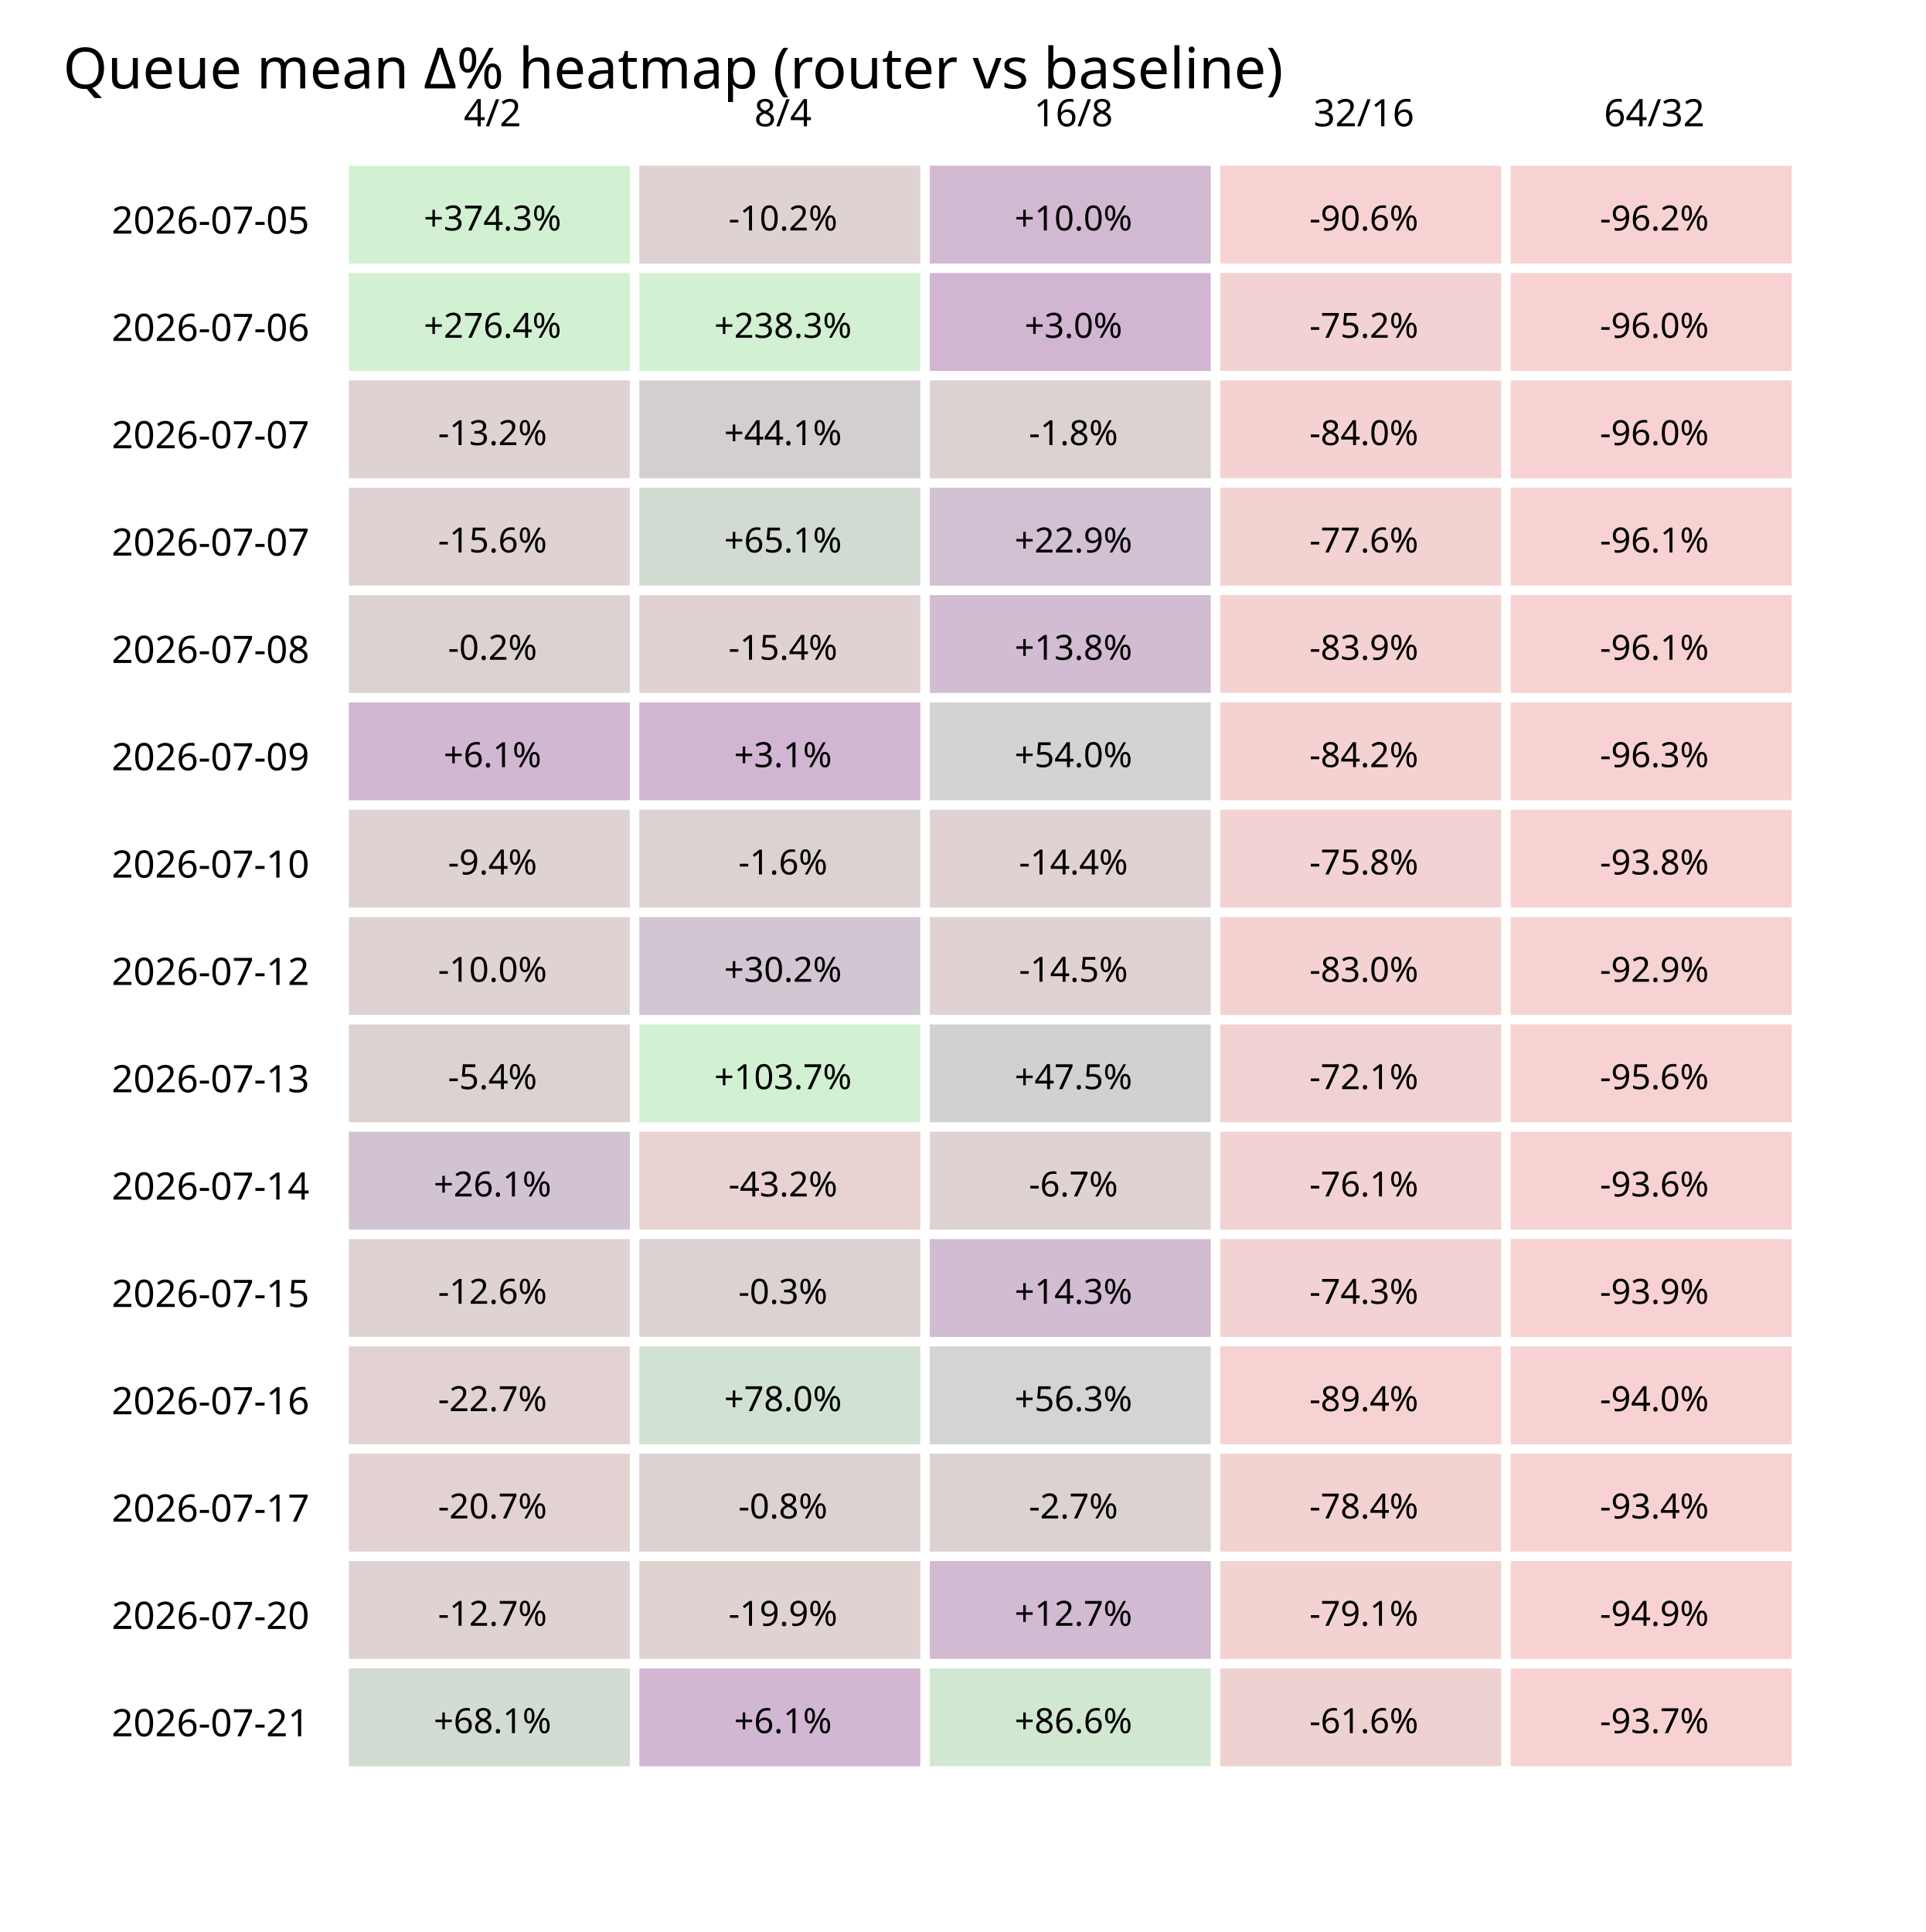
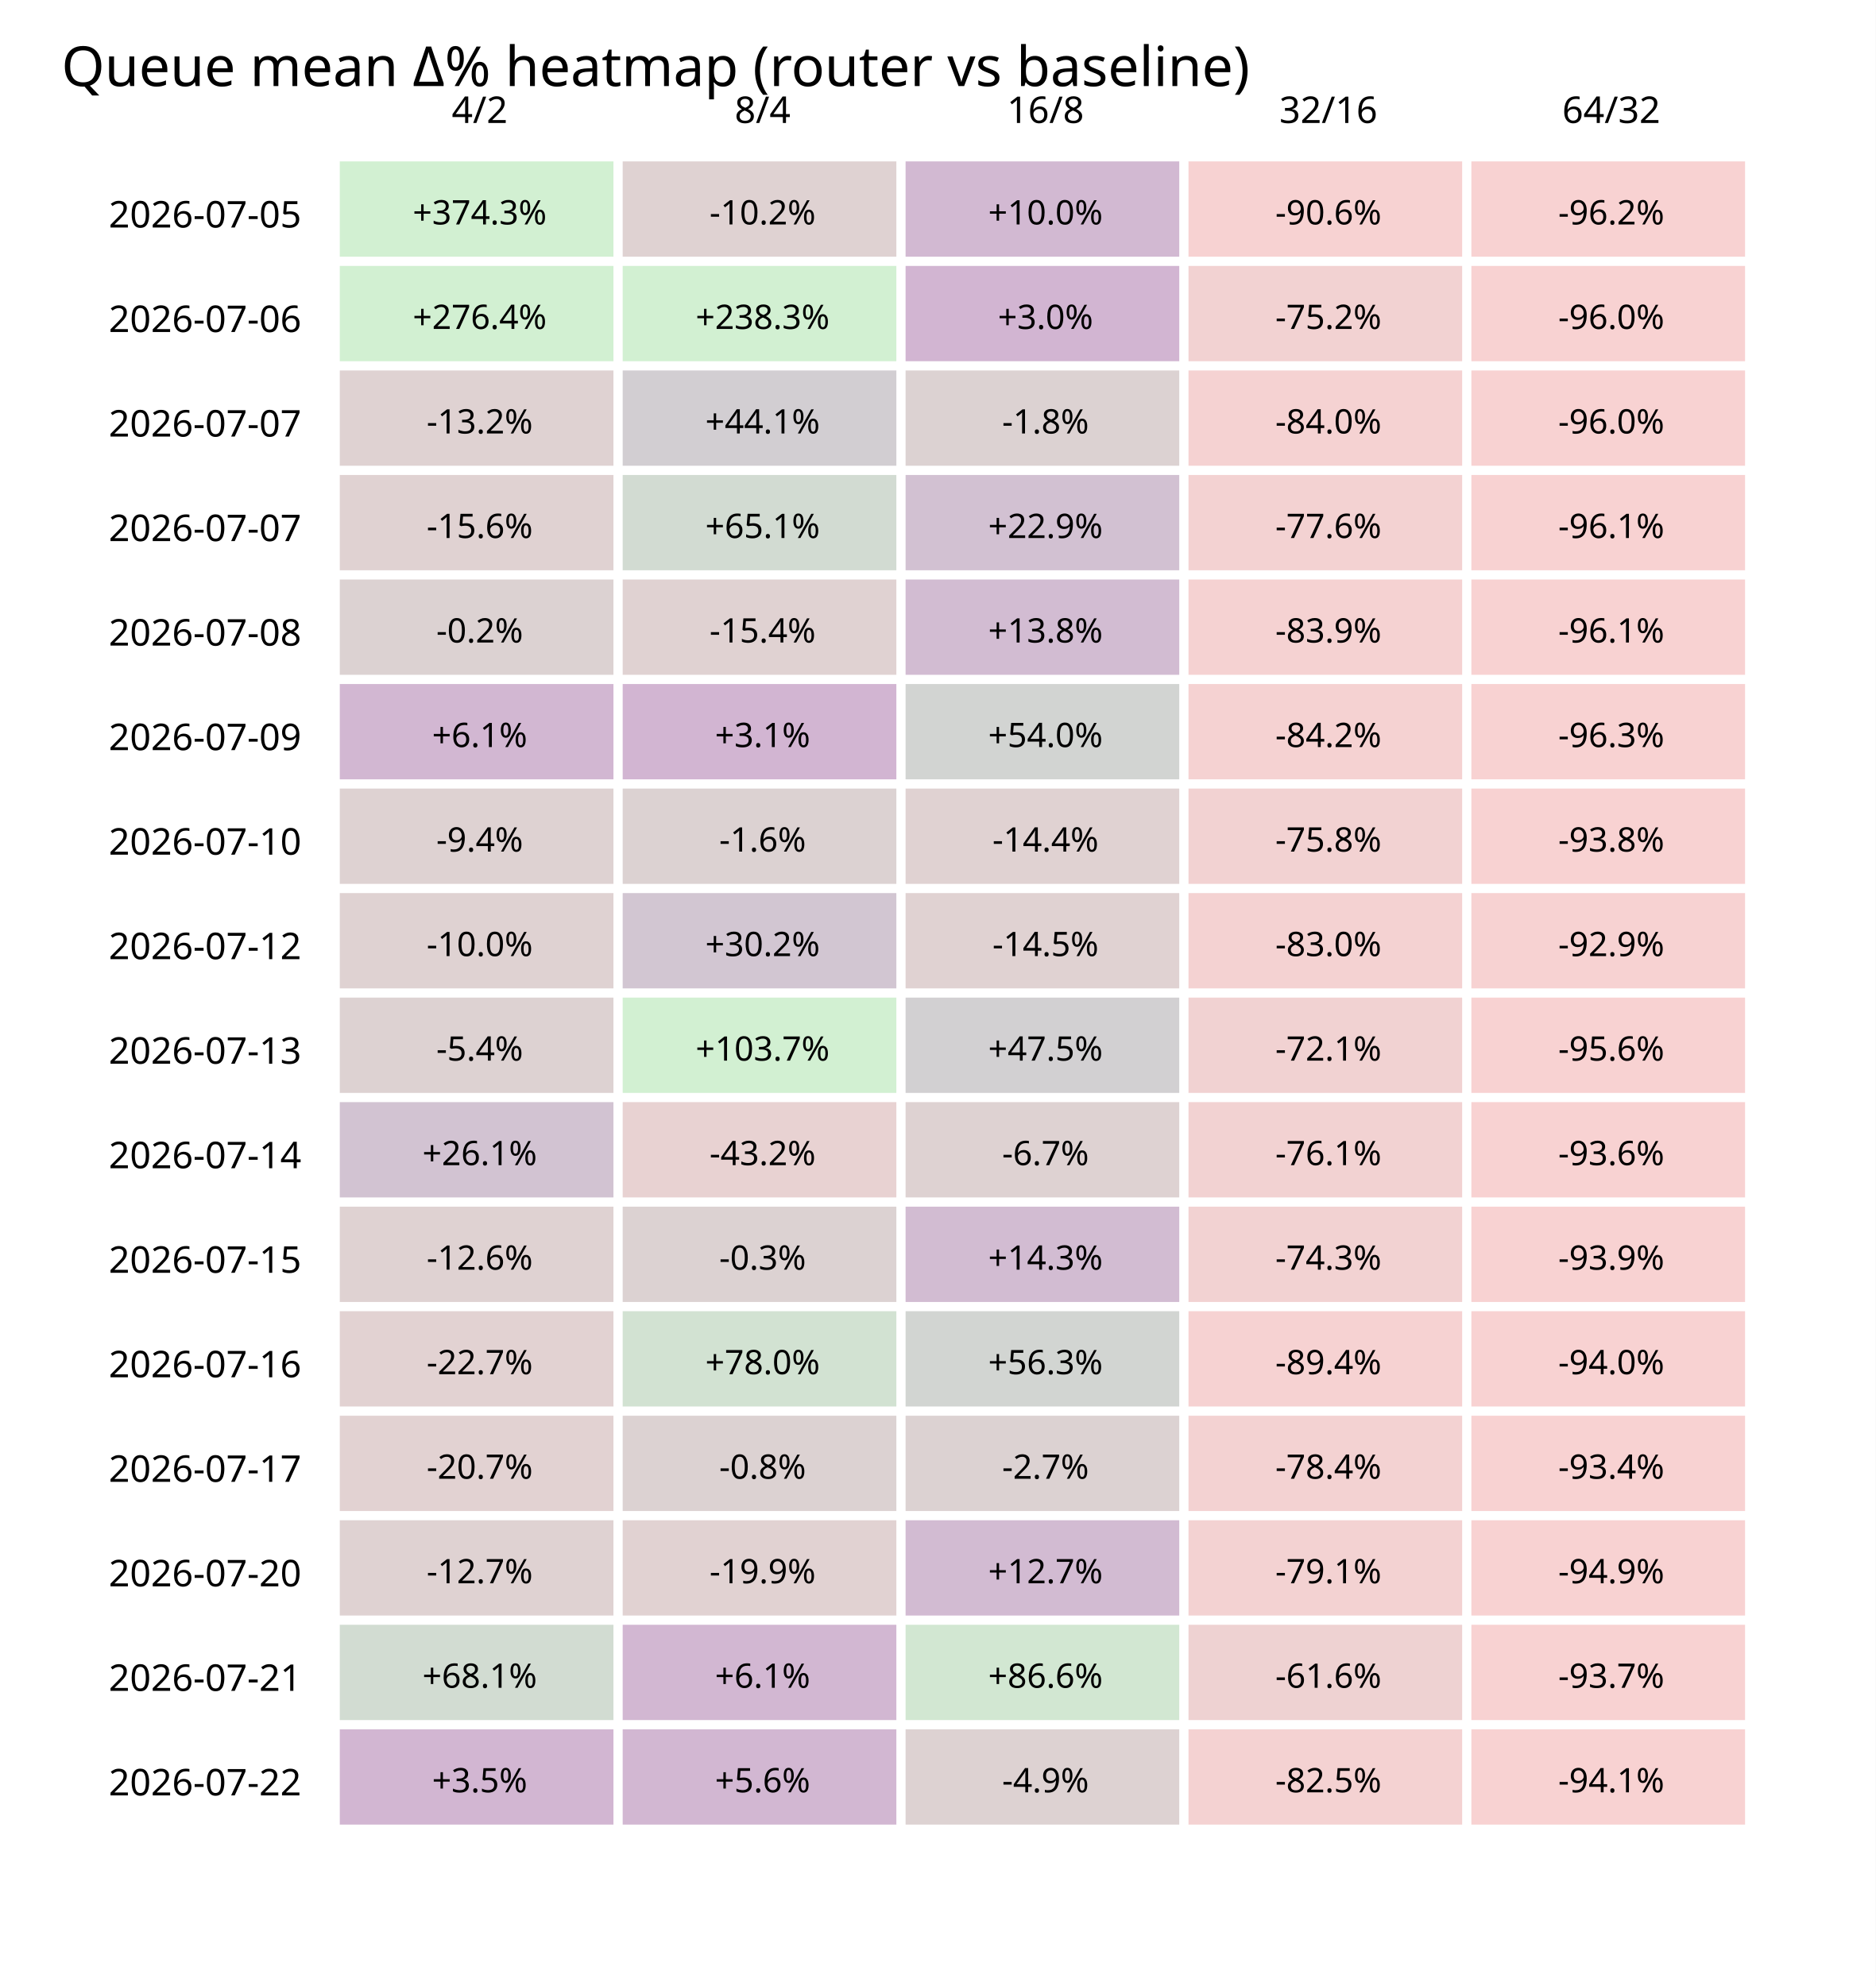
- <svg xmlns="http://www.w3.org/2000/svg" width="610" height="612" viewBox="0 0 610 612">
+ <svg xmlns="http://www.w3.org/2000/svg" width="610" height="646" viewBox="0 0 610 646">
  <rect width="100%" height="100%" fill="white" />
  <text x="20" y="28" font-size="18" font-family="sans-serif">Queue mean Δ% heatmap (router vs baseline)</text>
  <text x="156.0" y="40" text-anchor="middle" font-size="12" font-family="sans-serif">4/2</text>
  <text x="248.0" y="40" text-anchor="middle" font-size="12" font-family="sans-serif">8/4</text>
  <text x="340.0" y="40" text-anchor="middle" font-size="12" font-family="sans-serif">16/8</text>
  <text x="432.0" y="40" text-anchor="middle" font-size="12" font-family="sans-serif">32/16</text>
  <text x="524.0" y="40" text-anchor="middle" font-size="12" font-family="sans-serif">64/32</text>
  <text x="98" y="74" text-anchor="end" font-size="12" font-family="sans-serif">2026-07-05</text>
  <rect x="110" y="52" width="90" height="32" fill="rgb(210,240,210)" stroke="white" />
  <text x="156.0" y="73" text-anchor="middle" font-size="11" font-family="sans-serif">+374.3%</text>
  <rect x="202" y="52" width="90" height="32" fill="rgb(223,210,210)" stroke="white" />
  <text x="248.0" y="73" text-anchor="middle" font-size="11" font-family="sans-serif">-10.2%</text>
  <rect x="294" y="52" width="90" height="32" fill="rgb(210,185,210)" stroke="white" />
  <text x="340.0" y="73" text-anchor="middle" font-size="11" font-family="sans-serif">+10.0%</text>
  <rect x="386" y="52" width="90" height="32" fill="rgb(247,210,210)" stroke="white" />
  <text x="432.0" y="73" text-anchor="middle" font-size="11" font-family="sans-serif">-90.6%</text>
  <rect x="478" y="52" width="90" height="32" fill="rgb(248,210,210)" stroke="white" />
  <text x="524.0" y="73" text-anchor="middle" font-size="11" font-family="sans-serif">-96.2%</text>
  <text x="98" y="108" text-anchor="end" font-size="12" font-family="sans-serif">2026-07-06</text>
  <rect x="110" y="86" width="90" height="32" fill="rgb(210,240,210)" stroke="white" />
  <text x="156.0" y="107" text-anchor="middle" font-size="11" font-family="sans-serif">+276.4%</text>
  <rect x="202" y="86" width="90" height="32" fill="rgb(210,240,210)" stroke="white" />
  <text x="248.0" y="107" text-anchor="middle" font-size="11" font-family="sans-serif">+238.3%</text>
  <rect x="294" y="86" width="90" height="32" fill="rgb(210,181,210)" stroke="white" />
  <text x="340.0" y="107" text-anchor="middle" font-size="11" font-family="sans-serif">+3.0%</text>
  <rect x="386" y="86" width="90" height="32" fill="rgb(242,210,210)" stroke="white" />
  <text x="432.0" y="107" text-anchor="middle" font-size="11" font-family="sans-serif">-75.2%</text>
  <rect x="478" y="86" width="90" height="32" fill="rgb(248,210,210)" stroke="white" />
  <text x="524.0" y="107" text-anchor="middle" font-size="11" font-family="sans-serif">-96.0%</text>
  <text x="98" y="142" text-anchor="end" font-size="12" font-family="sans-serif">2026-07-07</text>
  <rect x="110" y="120" width="90" height="32" fill="rgb(223,210,210)" stroke="white" />
  <text x="156.0" y="141" text-anchor="middle" font-size="11" font-family="sans-serif">-13.2%</text>
  <rect x="202" y="120" width="90" height="32" fill="rgb(210,206,210)" stroke="white" />
  <text x="248.0" y="141" text-anchor="middle" font-size="11" font-family="sans-serif">+44.1%</text>
  <rect x="294" y="120" width="90" height="32" fill="rgb(220,210,210)" stroke="white" />
  <text x="340.0" y="141" text-anchor="middle" font-size="11" font-family="sans-serif">-1.8%</text>
  <rect x="386" y="120" width="90" height="32" fill="rgb(245,210,210)" stroke="white" />
  <text x="432.0" y="141" text-anchor="middle" font-size="11" font-family="sans-serif">-84.0%</text>
  <rect x="478" y="120" width="90" height="32" fill="rgb(248,210,210)" stroke="white" />
  <text x="524.0" y="141" text-anchor="middle" font-size="11" font-family="sans-serif">-96.0%</text>
  <text x="98" y="176" text-anchor="end" font-size="12" font-family="sans-serif">2026-07-07</text>
  <rect x="110" y="154" width="90" height="32" fill="rgb(224,210,210)" stroke="white" />
  <text x="156.0" y="175" text-anchor="middle" font-size="11" font-family="sans-serif">-15.6%</text>
  <rect x="202" y="154" width="90" height="32" fill="rgb(210,219,210)" stroke="white" />
  <text x="248.0" y="175" text-anchor="middle" font-size="11" font-family="sans-serif">+65.1%</text>
  <rect x="294" y="154" width="90" height="32" fill="rgb(210,193,210)" stroke="white" />
  <text x="340.0" y="175" text-anchor="middle" font-size="11" font-family="sans-serif">+22.9%</text>
  <rect x="386" y="154" width="90" height="32" fill="rgb(243,210,210)" stroke="white" />
  <text x="432.0" y="175" text-anchor="middle" font-size="11" font-family="sans-serif">-77.6%</text>
  <rect x="478" y="154" width="90" height="32" fill="rgb(248,210,210)" stroke="white" />
  <text x="524.0" y="175" text-anchor="middle" font-size="11" font-family="sans-serif">-96.1%</text>
  <text x="98" y="210" text-anchor="end" font-size="12" font-family="sans-serif">2026-07-08</text>
  <rect x="110" y="188" width="90" height="32" fill="rgb(220,210,210)" stroke="white" />
  <text x="156.0" y="209" text-anchor="middle" font-size="11" font-family="sans-serif">-0.2%</text>
  <rect x="202" y="188" width="90" height="32" fill="rgb(224,210,210)" stroke="white" />
  <text x="248.0" y="209" text-anchor="middle" font-size="11" font-family="sans-serif">-15.4%</text>
  <rect x="294" y="188" width="90" height="32" fill="rgb(210,188,210)" stroke="white" />
  <text x="340.0" y="209" text-anchor="middle" font-size="11" font-family="sans-serif">+13.8%</text>
  <rect x="386" y="188" width="90" height="32" fill="rgb(245,210,210)" stroke="white" />
  <text x="432.0" y="209" text-anchor="middle" font-size="11" font-family="sans-serif">-83.9%</text>
  <rect x="478" y="188" width="90" height="32" fill="rgb(248,210,210)" stroke="white" />
  <text x="524.0" y="209" text-anchor="middle" font-size="11" font-family="sans-serif">-96.1%</text>
  <text x="98" y="244" text-anchor="end" font-size="12" font-family="sans-serif">2026-07-09</text>
  <rect x="110" y="222" width="90" height="32" fill="rgb(210,183,210)" stroke="white" />
  <text x="156.0" y="243" text-anchor="middle" font-size="11" font-family="sans-serif">+6.1%</text>
  <rect x="202" y="222" width="90" height="32" fill="rgb(210,181,210)" stroke="white" />
  <text x="248.0" y="243" text-anchor="middle" font-size="11" font-family="sans-serif">+3.1%</text>
  <rect x="294" y="222" width="90" height="32" fill="rgb(210,212,210)" stroke="white" />
  <text x="340.0" y="243" text-anchor="middle" font-size="11" font-family="sans-serif">+54.0%</text>
  <rect x="386" y="222" width="90" height="32" fill="rgb(245,210,210)" stroke="white" />
  <text x="432.0" y="243" text-anchor="middle" font-size="11" font-family="sans-serif">-84.2%</text>
  <rect x="478" y="222" width="90" height="32" fill="rgb(248,210,210)" stroke="white" />
  <text x="524.0" y="243" text-anchor="middle" font-size="11" font-family="sans-serif">-96.3%</text>
  <text x="98" y="278" text-anchor="end" font-size="12" font-family="sans-serif">2026-07-10</text>
  <rect x="110" y="256" width="90" height="32" fill="rgb(222,210,210)" stroke="white" />
  <text x="156.0" y="277" text-anchor="middle" font-size="11" font-family="sans-serif">-9.4%</text>
  <rect x="202" y="256" width="90" height="32" fill="rgb(220,210,210)" stroke="white" />
  <text x="248.0" y="277" text-anchor="middle" font-size="11" font-family="sans-serif">-1.6%</text>
  <rect x="294" y="256" width="90" height="32" fill="rgb(224,210,210)" stroke="white" />
  <text x="340.0" y="277" text-anchor="middle" font-size="11" font-family="sans-serif">-14.4%</text>
  <rect x="386" y="256" width="90" height="32" fill="rgb(242,210,210)" stroke="white" />
  <text x="432.0" y="277" text-anchor="middle" font-size="11" font-family="sans-serif">-75.8%</text>
  <rect x="478" y="256" width="90" height="32" fill="rgb(248,210,210)" stroke="white" />
  <text x="524.0" y="277" text-anchor="middle" font-size="11" font-family="sans-serif">-93.8%</text>
  <text x="98" y="312" text-anchor="end" font-size="12" font-family="sans-serif">2026-07-12</text>
  <rect x="110" y="290" width="90" height="32" fill="rgb(223,210,210)" stroke="white" />
  <text x="156.0" y="311" text-anchor="middle" font-size="11" font-family="sans-serif">-10.0%</text>
  <rect x="202" y="290" width="90" height="32" fill="rgb(210,198,210)" stroke="white" />
  <text x="248.0" y="311" text-anchor="middle" font-size="11" font-family="sans-serif">+30.2%</text>
  <rect x="294" y="290" width="90" height="32" fill="rgb(224,210,210)" stroke="white" />
  <text x="340.0" y="311" text-anchor="middle" font-size="11" font-family="sans-serif">-14.5%</text>
  <rect x="386" y="290" width="90" height="32" fill="rgb(244,210,210)" stroke="white" />
  <text x="432.0" y="311" text-anchor="middle" font-size="11" font-family="sans-serif">-83.0%</text>
  <rect x="478" y="290" width="90" height="32" fill="rgb(247,210,210)" stroke="white" />
  <text x="524.0" y="311" text-anchor="middle" font-size="11" font-family="sans-serif">-92.9%</text>
  <text x="98" y="346" text-anchor="end" font-size="12" font-family="sans-serif">2026-07-13</text>
  <rect x="110" y="324" width="90" height="32" fill="rgb(221,210,210)" stroke="white" />
  <text x="156.0" y="345" text-anchor="middle" font-size="11" font-family="sans-serif">-5.4%</text>
  <rect x="202" y="324" width="90" height="32" fill="rgb(210,240,210)" stroke="white" />
  <text x="248.0" y="345" text-anchor="middle" font-size="11" font-family="sans-serif">+103.7%</text>
  <rect x="294" y="324" width="90" height="32" fill="rgb(210,208,210)" stroke="white" />
  <text x="340.0" y="345" text-anchor="middle" font-size="11" font-family="sans-serif">+47.5%</text>
  <rect x="386" y="324" width="90" height="32" fill="rgb(241,210,210)" stroke="white" />
  <text x="432.0" y="345" text-anchor="middle" font-size="11" font-family="sans-serif">-72.1%</text>
  <rect x="478" y="324" width="90" height="32" fill="rgb(248,210,210)" stroke="white" />
  <text x="524.0" y="345" text-anchor="middle" font-size="11" font-family="sans-serif">-95.6%</text>
  <text x="98" y="380" text-anchor="end" font-size="12" font-family="sans-serif">2026-07-14</text>
  <rect x="110" y="358" width="90" height="32" fill="rgb(210,195,210)" stroke="white" />
  <text x="156.0" y="379" text-anchor="middle" font-size="11" font-family="sans-serif">+26.1%</text>
  <rect x="202" y="358" width="90" height="32" fill="rgb(232,210,210)" stroke="white" />
  <text x="248.0" y="379" text-anchor="middle" font-size="11" font-family="sans-serif">-43.2%</text>
  <rect x="294" y="358" width="90" height="32" fill="rgb(222,210,210)" stroke="white" />
  <text x="340.0" y="379" text-anchor="middle" font-size="11" font-family="sans-serif">-6.7%</text>
  <rect x="386" y="358" width="90" height="32" fill="rgb(242,210,210)" stroke="white" />
  <text x="432.0" y="379" text-anchor="middle" font-size="11" font-family="sans-serif">-76.1%</text>
  <rect x="478" y="358" width="90" height="32" fill="rgb(248,210,210)" stroke="white" />
  <text x="524.0" y="379" text-anchor="middle" font-size="11" font-family="sans-serif">-93.6%</text>
  <text x="98" y="414" text-anchor="end" font-size="12" font-family="sans-serif">2026-07-15</text>
  <rect x="110" y="392" width="90" height="32" fill="rgb(223,210,210)" stroke="white" />
  <text x="156.0" y="413" text-anchor="middle" font-size="11" font-family="sans-serif">-12.6%</text>
  <rect x="202" y="392" width="90" height="32" fill="rgb(220,210,210)" stroke="white" />
  <text x="248.0" y="413" text-anchor="middle" font-size="11" font-family="sans-serif">-0.3%</text>
  <rect x="294" y="392" width="90" height="32" fill="rgb(210,188,210)" stroke="white" />
  <text x="340.0" y="413" text-anchor="middle" font-size="11" font-family="sans-serif">+14.3%</text>
  <rect x="386" y="392" width="90" height="32" fill="rgb(242,210,210)" stroke="white" />
  <text x="432.0" y="413" text-anchor="middle" font-size="11" font-family="sans-serif">-74.3%</text>
  <rect x="478" y="392" width="90" height="32" fill="rgb(248,210,210)" stroke="white" />
  <text x="524.0" y="413" text-anchor="middle" font-size="11" font-family="sans-serif">-93.9%</text>
  <text x="98" y="448" text-anchor="end" font-size="12" font-family="sans-serif">2026-07-16</text>
  <rect x="110" y="426" width="90" height="32" fill="rgb(226,210,210)" stroke="white" />
  <text x="156.0" y="447" text-anchor="middle" font-size="11" font-family="sans-serif">-22.7%</text>
  <rect x="202" y="426" width="90" height="32" fill="rgb(210,226,210)" stroke="white" />
  <text x="248.0" y="447" text-anchor="middle" font-size="11" font-family="sans-serif">+78.0%</text>
  <rect x="294" y="426" width="90" height="32" fill="rgb(210,213,210)" stroke="white" />
  <text x="340.0" y="447" text-anchor="middle" font-size="11" font-family="sans-serif">+56.3%</text>
  <rect x="386" y="426" width="90" height="32" fill="rgb(246,210,210)" stroke="white" />
  <text x="432.0" y="447" text-anchor="middle" font-size="11" font-family="sans-serif">-89.4%</text>
  <rect x="478" y="426" width="90" height="32" fill="rgb(248,210,210)" stroke="white" />
  <text x="524.0" y="447" text-anchor="middle" font-size="11" font-family="sans-serif">-94.0%</text>
  <text x="98" y="482" text-anchor="end" font-size="12" font-family="sans-serif">2026-07-17</text>
  <rect x="110" y="460" width="90" height="32" fill="rgb(226,210,210)" stroke="white" />
  <text x="156.0" y="481" text-anchor="middle" font-size="11" font-family="sans-serif">-20.7%</text>
  <rect x="202" y="460" width="90" height="32" fill="rgb(220,210,210)" stroke="white" />
  <text x="248.0" y="481" text-anchor="middle" font-size="11" font-family="sans-serif">-0.8%</text>
  <rect x="294" y="460" width="90" height="32" fill="rgb(220,210,210)" stroke="white" />
  <text x="340.0" y="481" text-anchor="middle" font-size="11" font-family="sans-serif">-2.7%</text>
  <rect x="386" y="460" width="90" height="32" fill="rgb(243,210,210)" stroke="white" />
  <text x="432.0" y="481" text-anchor="middle" font-size="11" font-family="sans-serif">-78.4%</text>
  <rect x="478" y="460" width="90" height="32" fill="rgb(248,210,210)" stroke="white" />
  <text x="524.0" y="481" text-anchor="middle" font-size="11" font-family="sans-serif">-93.4%</text>
  <text x="98" y="516" text-anchor="end" font-size="12" font-family="sans-serif">2026-07-20</text>
  <rect x="110" y="494" width="90" height="32" fill="rgb(223,210,210)" stroke="white" />
  <text x="156.0" y="515" text-anchor="middle" font-size="11" font-family="sans-serif">-12.7%</text>
  <rect x="202" y="494" width="90" height="32" fill="rgb(225,210,210)" stroke="white" />
  <text x="248.0" y="515" text-anchor="middle" font-size="11" font-family="sans-serif">-19.9%</text>
  <rect x="294" y="494" width="90" height="32" fill="rgb(210,187,210)" stroke="white" />
  <text x="340.0" y="515" text-anchor="middle" font-size="11" font-family="sans-serif">+12.7%</text>
  <rect x="386" y="494" width="90" height="32" fill="rgb(243,210,210)" stroke="white" />
  <text x="432.0" y="515" text-anchor="middle" font-size="11" font-family="sans-serif">-79.1%</text>
  <rect x="478" y="494" width="90" height="32" fill="rgb(248,210,210)" stroke="white" />
  <text x="524.0" y="515" text-anchor="middle" font-size="11" font-family="sans-serif">-94.9%</text>
  <text x="98" y="550" text-anchor="end" font-size="12" font-family="sans-serif">2026-07-21</text>
  <rect x="110" y="528" width="90" height="32" fill="rgb(210,220,210)" stroke="white" />
  <text x="156.0" y="549" text-anchor="middle" font-size="11" font-family="sans-serif">+68.1%</text>
  <rect x="202" y="528" width="90" height="32" fill="rgb(210,183,210)" stroke="white" />
  <text x="248.0" y="549" text-anchor="middle" font-size="11" font-family="sans-serif">+6.1%</text>
  <rect x="294" y="528" width="90" height="32" fill="rgb(210,231,210)" stroke="white" />
  <text x="340.0" y="549" text-anchor="middle" font-size="11" font-family="sans-serif">+86.6%</text>
  <rect x="386" y="528" width="90" height="32" fill="rgb(238,210,210)" stroke="white" />
  <text x="432.0" y="549" text-anchor="middle" font-size="11" font-family="sans-serif">-61.6%</text>
  <rect x="478" y="528" width="90" height="32" fill="rgb(248,210,210)" stroke="white" />
  <text x="524.0" y="549" text-anchor="middle" font-size="11" font-family="sans-serif">-93.7%</text>
+   <text x="98" y="584" text-anchor="end" font-size="12" font-family="sans-serif">2026-07-22</text>
+   <rect x="110" y="562" width="90" height="32" fill="rgb(210,182,210)" stroke="white" />
+   <text x="156.0" y="583" text-anchor="middle" font-size="11" font-family="sans-serif">+3.5%</text>
+   <rect x="202" y="562" width="90" height="32" fill="rgb(210,183,210)" stroke="white" />
+   <text x="248.0" y="583" text-anchor="middle" font-size="11" font-family="sans-serif">+5.6%</text>
+   <rect x="294" y="562" width="90" height="32" fill="rgb(221,210,210)" stroke="white" />
+   <text x="340.0" y="583" text-anchor="middle" font-size="11" font-family="sans-serif">-4.9%</text>
+   <rect x="386" y="562" width="90" height="32" fill="rgb(244,210,210)" stroke="white" />
+   <text x="432.0" y="583" text-anchor="middle" font-size="11" font-family="sans-serif">-82.5%</text>
+   <rect x="478" y="562" width="90" height="32" fill="rgb(248,210,210)" stroke="white" />
+   <text x="524.0" y="583" text-anchor="middle" font-size="11" font-family="sans-serif">-94.1%</text>
</svg>
